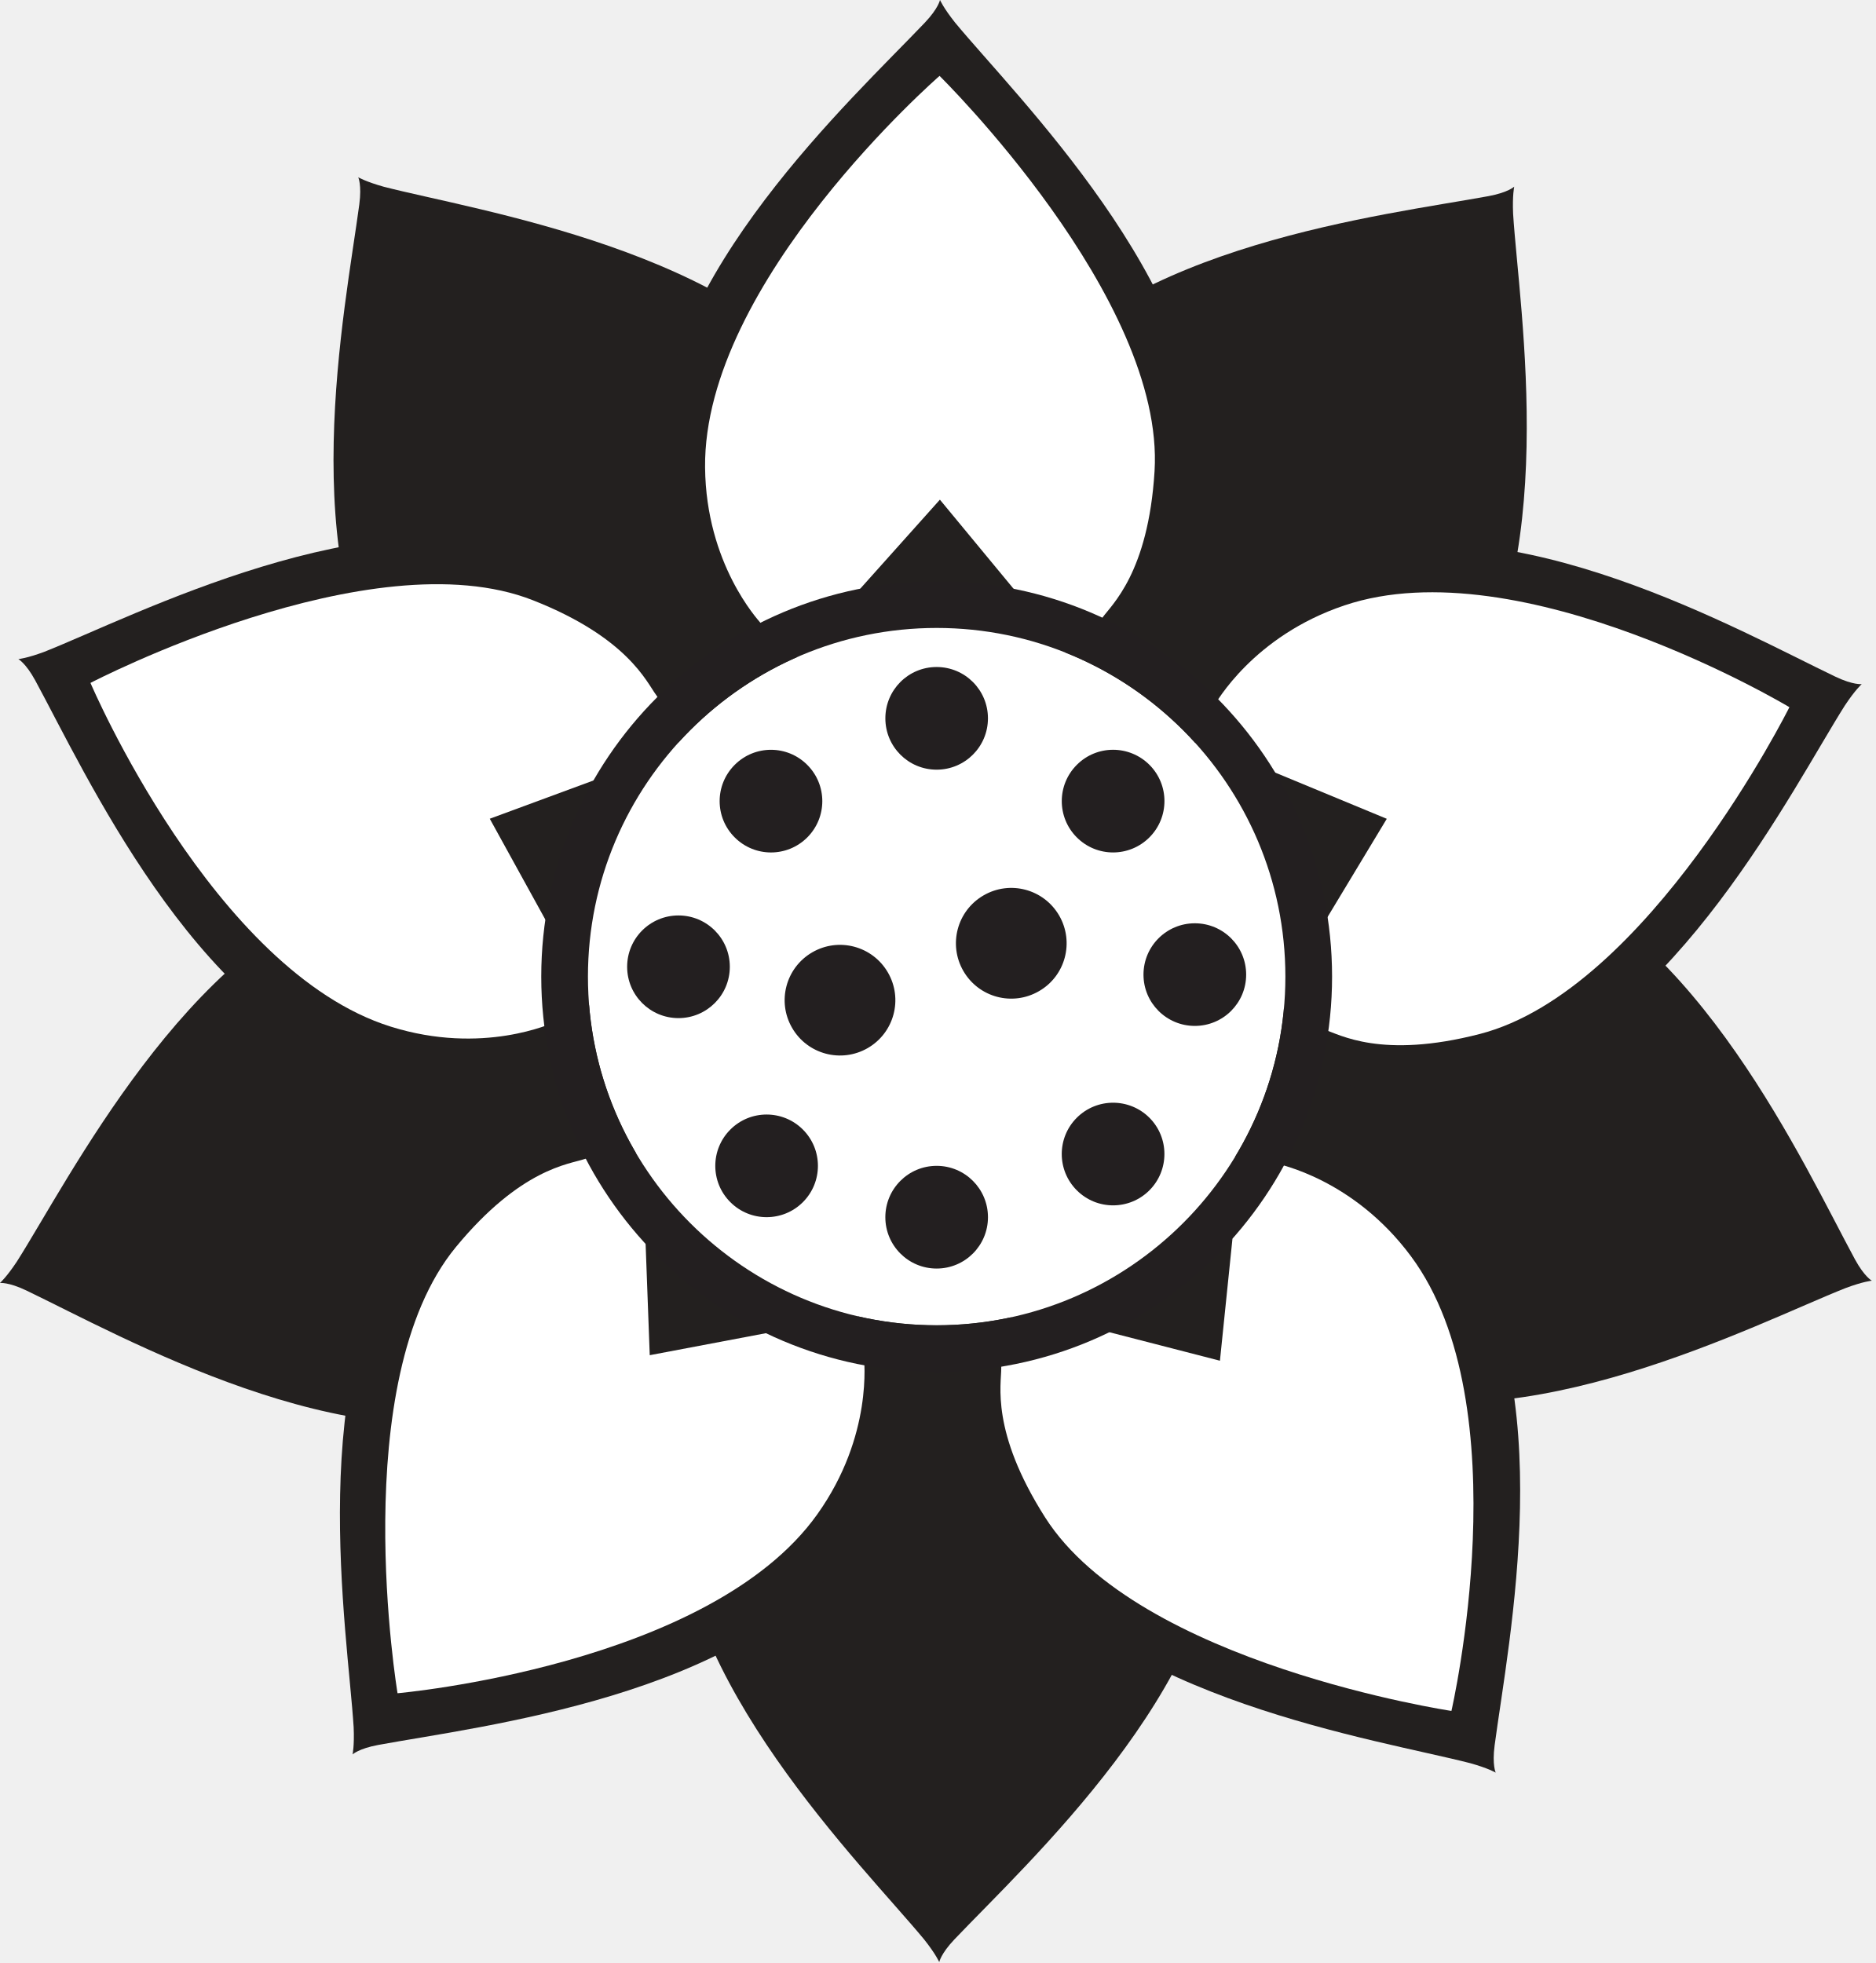
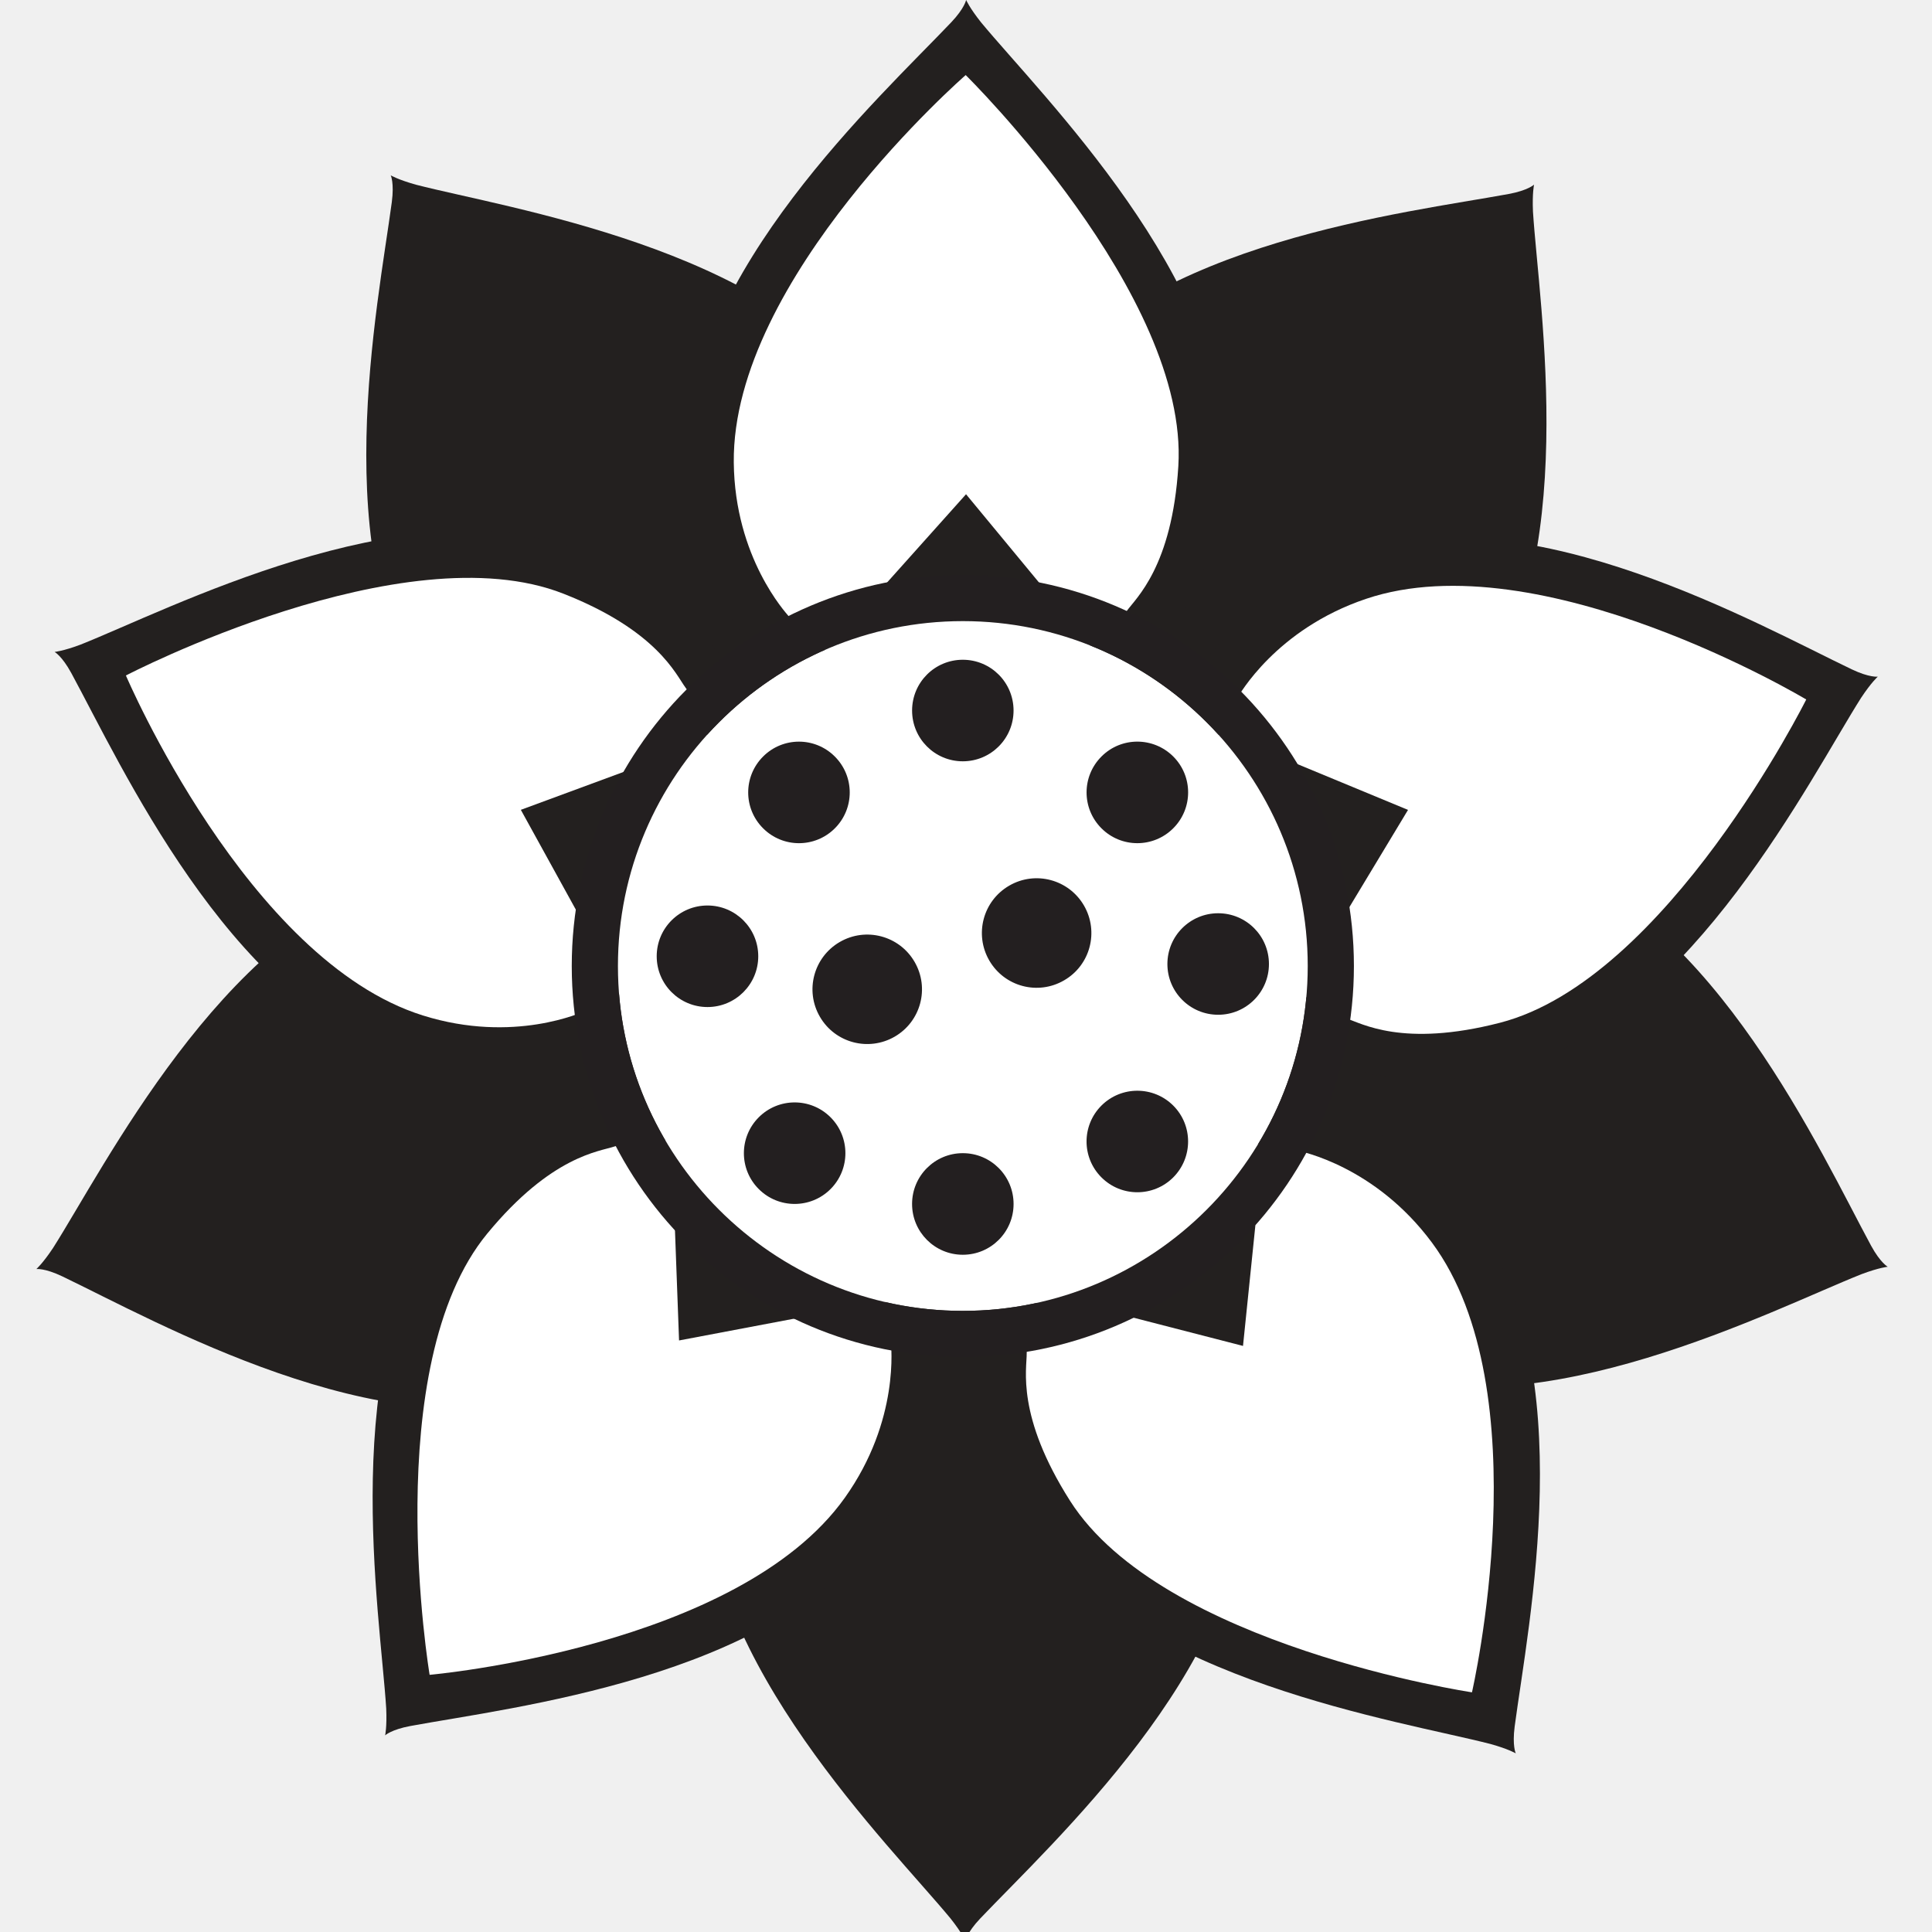
- <svg xmlns="http://www.w3.org/2000/svg" width="384px" height="402px" version="1.1" xml:space="preserve" style="fill-rule:evenodd;clip-rule:evenodd;stroke-linejoin:round;stroke-miterlimit:2;">
-   <g transform="matrix(1,0,0,1,-7.542803,-0)">
+ <svg xmlns="http://www.w3.org/2000/svg" width="400px" height="400px" version="1.1" xml:space="preserve" style="fill-rule:evenodd;clip-rule:evenodd;stroke-linejoin:round;stroke-miterlimit:2;">
+   <g>
    <g>
      <g transform="matrix(107.8855,17.21061,17.21061,-107.8855,84.07665,105.8422)">
        <path d="M-0.129,0.624C-0.129,0.624 -0.12,0.611 -0.119,0.574C-0.114,0.376 -0.136,-0.112 0.099,-0.352C0.598,-0.863 1.322,-0.152 0.831,0.358C0.598,0.601 0.1,0.597 -0.079,0.614C-0.114,0.618 -0.129,0.624 -0.129,0.624Z" style="fill:rgb(35,32,31);fill-rule:nonzero;" />
      </g>
      <g transform="matrix(49.67756,-97.30176,-97.30176,-49.67756,74.65263,281.1909)">
        <path d="M-0.129,0.624C-0.129,0.624 -0.12,0.611 -0.119,0.574C-0.114,0.376 -0.136,-0.112 0.099,-0.352C0.598,-0.863 1.322,-0.152 0.831,0.358C0.598,0.601 0.1,0.597 -0.079,0.614C-0.114,0.618 -0.129,0.624 -0.129,0.624Z" style="fill:rgb(35,32,31);fill-rule:nonzero;" />
      </g>
      <g transform="matrix(-77.2386,-77.26378,-77.26378,77.2386,238.1232,343.6531)">
        <path d="M-0.129,0.624C-0.129,0.624 -0.12,0.611 -0.119,0.574C-0.114,0.376 -0.136,-0.112 0.099,-0.352C0.598,-0.863 1.322,-0.152 0.831,0.358C0.598,0.601 0.1,0.597 -0.079,0.614C-0.114,0.618 -0.129,0.624 -0.129,0.624Z" style="fill:rgb(35,32,31);fill-rule:nonzero;" />
      </g>
      <g transform="matrix(-97.33926,49.60404,49.60404,97.33926,347.328,207.9306)">
        <path d="M-0.129,0.624C-0.129,0.624 -0.12,0.611 -0.119,0.574C-0.114,0.376 -0.136,-0.112 0.099,-0.352C0.598,-0.863 1.322,-0.152 0.831,0.358C0.598,0.601 0.1,0.597 -0.079,0.614C-0.114,0.618 -0.129,0.624 -0.129,0.624Z" style="fill:rgb(35,32,31);fill-rule:nonzero;" />
      </g>
      <g transform="matrix(17.07164,107.9076,107.9076,-17.07164,252.4779,62.79864)">
        <path d="M-0.129,0.624C-0.129,0.624 -0.12,0.611 -0.119,0.574C-0.114,0.376 -0.136,-0.112 0.099,-0.352C0.598,-0.863 1.322,-0.152 0.831,0.358C0.598,0.601 0.1,0.597 -0.079,0.614C-0.114,0.618 -0.129,0.624 -0.129,0.624Z" style="fill:rgb(35,32,31);fill-rule:nonzero;" />
      </g>
+     </g>
+     <g>
      <g transform="matrix(5.555556,0,0,5.555556,0,0)">
        <g transform="matrix(17.51361,-8.943339,-8.943339,-17.51361,9.874318,34.07056)">
          <path d="M-0.129,0.624C-0.129,0.624 -0.12,0.611 -0.119,0.574C-0.114,0.376 -0.136,-0.112 0.099,-0.352C0.598,-0.863 1.322,-0.152 0.831,0.358C0.598,0.601 0.1,0.597 -0.079,0.614C-0.114,0.618 -0.129,0.624 -0.129,0.624Z" style="fill:rgb(35,32,31);fill-rule:nonzero;" />
        </g>
        <g transform="matrix(14.59185,-7.451339,-7.451339,-14.59185,10.61485,33.16888)">
          <path d="M-0.1,0.599C-0.1,0.599 -0.149,-0.104 0.15,-0.397C0.305,-0.549 0.477,-0.555 0.485,-0.556C0.741,-0.6 1.062,-0.257 1.021,-0.004C1.015,0.031 1.023,0.14 0.871,0.312C0.612,0.605 -0.1,0.599 -0.1,0.599Z" style="fill:white;fill-rule:nonzero;" />
-         </g>
-         <g transform="matrix(-1.837691,5.239665,5.239665,1.837691,22.0508,28.07)">
-           <path d="M0.516,-0.323L0.015,0.283L1.06,0.285L0.516,-0.323Z" style="fill:rgb(35,32,31);fill-rule:nonzero;" />
        </g>
      </g>
      <g transform="matrix(5.555556,0,0,5.555556,0,0)">
        <g transform="matrix(-3.080253,-19.4222,-19.4222,3.080253,26.07503,60.24395)">
          <path d="M-0.129,0.624C-0.129,0.624 -0.12,0.611 -0.119,0.574C-0.114,0.376 -0.136,-0.112 0.099,-0.352C0.598,-0.863 1.322,-0.152 0.831,0.358C0.598,0.601 0.1,0.597 -0.079,0.614C-0.114,0.618 -0.129,0.624 -0.129,0.624Z" style="fill:rgb(35,32,31);fill-rule:nonzero;" />
        </g>
        <g transform="matrix(-2.56638,-16.18203,-16.18203,2.56638,25.447,59.2606)">
          <path d="M-0.1,0.599C-0.1,0.599 -0.149,-0.104 0.15,-0.397C0.305,-0.549 0.477,-0.555 0.485,-0.556C0.741,-0.6 1.062,-0.257 1.021,-0.004C1.015,0.031 1.023,0.14 0.871,0.312C0.612,0.605 -0.1,0.599 -0.1,0.599Z" style="fill:white;fill-rule:nonzero;" />
        </g>
-         <g transform="matrix(4.407612,3.377004,3.377004,-4.407612,24.12283,46.78878)">
-           <path d="M0.516,-0.323L0.015,0.283L1.06,0.285L0.516,-0.323Z" style="fill:rgb(35,32,31);fill-rule:nonzero;" />
-         </g>
      </g>
      <g transform="matrix(5.555556,0,0,5.555556,0,0)">
        <g transform="matrix(-19.42246,-3.078629,-3.078629,19.42246,55.90335,52.8253)">
          <path d="M-0.129,0.624C-0.129,0.624 -0.12,0.611 -0.119,0.574C-0.114,0.376 -0.136,-0.112 0.099,-0.352C0.598,-0.863 1.322,-0.152 0.831,0.358C0.598,0.601 0.1,0.597 -0.079,0.614C-0.114,0.618 -0.129,0.624 -0.129,0.624Z" style="fill:rgb(35,32,31);fill-rule:nonzero;" />
        </g>
        <g transform="matrix(-16.18225,-2.565027,-2.565027,16.18225,54.77396,53.11835)">
          <path d="M-0.1,0.599C-0.1,0.599 -0.149,-0.104 0.15,-0.397C0.305,-0.549 0.477,-0.555 0.485,-0.556C0.741,-0.6 1.062,-0.257 1.021,-0.004C1.015,0.031 1.023,0.14 0.871,0.312C0.612,0.605 -0.1,0.599 -0.1,0.599Z" style="fill:white;fill-rule:nonzero;" />
-         </g>
-         <g transform="matrix(4.49433,-3.260704,-3.260704,-4.49433,42.95098,50.38966)">
-           <path d="M0.516,-0.323L0.015,0.283L1.06,0.285L0.516,-0.323Z" style="fill:rgb(35,32,31);fill-rule:nonzero;" />
        </g>
      </g>
      <g transform="matrix(5.555556,0,0,5.555556,0,0)">
        <g transform="matrix(-8.92008,17.52547,17.52547,8.92008,57.89314,21.9118)">
          <path d="M-0.129,0.624C-0.129,0.624 -0.12,0.611 -0.119,0.574C-0.114,0.376 -0.136,-0.112 0.099,-0.352C0.598,-0.863 1.322,-0.152 0.831,0.358C0.598,0.601 0.1,0.597 -0.079,0.614C-0.114,0.618 -0.129,0.624 -0.129,0.624Z" style="fill:rgb(35,32,31);fill-rule:nonzero;" />
        </g>
        <g transform="matrix(-7.43196,14.60173,14.60173,7.43196,57.8235,23.07651)">
          <path d="M-0.1,0.599C-0.1,0.599 -0.149,-0.104 0.15,-0.397C0.305,-0.549 0.477,-0.555 0.485,-0.556C0.741,-0.6 1.062,-0.257 1.021,-0.004C1.015,0.031 1.023,0.14 0.871,0.312C0.612,0.605 -0.1,0.599 -0.1,0.599Z" style="fill:white;fill-rule:nonzero;" />
        </g>
-         <g transform="matrix(-1.837691,-5.239665,-5.239665,1.837691,51.72856,33.47983)">
-           <path d="M0.516,-0.323L0.015,0.283L1.06,0.285L0.516,-0.323Z" style="fill:rgb(35,32,31);fill-rule:nonzero;" />
-         </g>
      </g>
      <g transform="matrix(5.555556,0,0,5.555556,0,0)">
        <g transform="matrix(13.90521,13.90521,13.90521,-13.90521,29.12146,10.46928)">
          <path d="M-0.129,0.624C-0.129,0.624 -0.12,0.611 -0.119,0.574C-0.114,0.376 -0.136,-0.112 0.099,-0.352C0.598,-0.863 1.322,-0.152 0.831,0.358C0.598,0.601 0.1,0.597 -0.079,0.614C-0.114,0.618 -0.129,0.624 -0.129,0.624Z" style="fill:rgb(35,32,31);fill-rule:nonzero;" />
        </g>
        <g transform="matrix(11.58543,11.58543,11.58543,-11.58543,30.20746,10.8959)">
          <path d="M-0.1,0.599C-0.1,0.599 -0.149,-0.104 0.15,-0.397C0.305,-0.549 0.477,-0.555 0.485,-0.556C0.741,-0.6 1.062,-0.257 1.021,-0.004C1.015,0.031 1.023,0.14 0.871,0.312C0.612,0.605 -0.1,0.599 -0.1,0.599Z" style="fill:white;fill-rule:nonzero;" />
        </g>
-         <g transform="matrix(-5.552584,-0,-0,5.552584,38.86645,20.2124)">
-           <path d="M0.516,-0.323L0.015,0.283L1.06,0.285L0.516,-0.323Z" style="fill:rgb(35,32,31);fill-rule:nonzero;" />
-         </g>
      </g>
-       <g transform="matrix(5.555556,0,0,5.555556,0,0)">
-         <g transform="matrix(-1.501736,0,0,1.501736,35.88199,48.85336)">
-           <path d="M0,-17.118C4.719,-17.118 8.559,-13.278 8.559,-8.558C8.559,-3.84 4.719,0 0,0C-4.719,0 -8.559,-3.84 -8.559,-8.558C-8.559,-13.278 -4.719,-17.118 0,-17.118" style="fill:white;fill-rule:nonzero;" />
-         </g>
-         <g transform="matrix(1.501736,0,0,1.501736,35.88199,50.5736)">
-           <path d="M0,-19.409C-5.351,-19.409 -9.705,-15.055 -9.705,-9.704C-9.705,-4.354 -5.351,0 0,0C5.351,0 9.705,-4.354 9.705,-9.704C9.705,-15.055 5.351,-19.409 0,-19.409M0,-1.146C-4.719,-1.146 -8.559,-4.985 -8.559,-9.704C-8.559,-14.424 -4.719,-18.263 0,-18.263C4.719,-18.263 8.559,-14.424 8.559,-9.704C8.559,-4.985 4.719,-1.146 0,-1.146" style="fill:rgb(35,31,32);fill-rule:nonzero;" />
-         </g>
-         <g transform="matrix(0,-1.501736,-1.501736,0,35.88169,24.58861)">
-           <path d="M-1.259,-1.259C-1.955,-1.259 -2.519,-0.696 -2.519,0.001C-2.519,0.697 -1.955,1.259 -1.259,1.259C-0.563,1.259 0.001,0.697 0.001,0.001C0.001,-0.696 -0.563,-1.259 -1.259,-1.259" style="fill:rgb(35,31,32);fill-rule:nonzero;" />
-         </g>
-         <g transform="matrix(0,-1.501736,-1.501736,0,35.88244,42.97677)">
-           <path d="M-1.26,-1.259C-0.564,-1.259 0.001,-0.696 0.001,0.001C0.001,0.697 -0.564,1.26 -1.26,1.26C-1.955,1.26 -2.52,0.697 -2.52,0.001C-2.52,-0.696 -1.955,-1.259 -1.26,-1.259" style="fill:rgb(35,31,32);fill-rule:nonzero;" />
-         </g>
-         <g transform="matrix(-1.501736,0,0,1.501736,26.36564,37.52967)">
-           <path d="M0,-2.52C-0.695,-2.52 -1.26,-1.957 -1.26,-1.26C-1.26,-0.564 -0.695,0 0,0C0.696,0 1.26,-0.564 1.26,-1.26C1.26,-1.957 0.696,-2.52 0,-2.52" style="fill:rgb(35,31,32);fill-rule:nonzero;" />
-         </g>
-         <g transform="matrix(-1.501736,0,0,1.501736,45.39759,37.8171)">
-           <path d="M0,-2.519C0.696,-2.519 1.26,-1.956 1.26,-1.259C1.26,-0.563 0.696,0 0,0C-0.696,0 -1.26,-0.563 -1.26,-1.259C-1.26,-1.956 -0.696,-2.519 0,-2.519" style="fill:rgb(35,31,32);fill-rule:nonzero;" />
-         </g>
-         <g transform="matrix(-1.061888,-1.061888,-1.061888,1.061888,27.88351,29.52991)">
-           <path d="M-0.892,-2.149C-1.588,-2.149 -2.151,-1.586 -2.151,-0.89C-2.151,-0.194 -1.588,0.369 -0.892,0.369C-0.195,0.37 0.368,-0.193 0.368,-0.891C0.368,-1.587 -0.195,-2.15 -0.892,-2.149" style="fill:rgb(35,31,32);fill-rule:nonzero;" />
-         </g>
-         <g transform="matrix(-1.061888,-1.061888,-1.061888,1.061888,40.492,42.54059)">
-           <path d="M-0.891,-2.152C-0.196,-2.151 0.368,-1.588 0.369,-0.892C0.369,-0.196 -0.194,0.368 -0.891,0.368C-1.587,0.368 -2.151,-0.196 -2.151,-0.892C-2.15,-1.588 -1.586,-2.152 -0.891,-2.152" style="fill:rgb(35,31,32);fill-rule:nonzero;" />
-         </g>
-         <g transform="matrix(-1.061888,1.061888,1.061888,1.061888,31.50572,42.97556)">
-           <path d="M0.891,-2.15C0.195,-2.151 -0.369,-1.586 -0.369,-0.891C-0.369,-0.195 0.195,0.369 0.891,0.369C1.586,0.369 2.151,-0.195 2.15,-0.891C2.151,-1.586 1.586,-2.15 0.891,-2.15" style="fill:rgb(35,31,32);fill-rule:nonzero;" />
-         </g>
-         <g transform="matrix(-1.299048,0.753448,0.753448,1.299048,34.08943,37.88226)">
-           <path d="M0.681,-2.533C-0.069,-2.533 -0.677,-1.926 -0.677,-1.174C-0.677,-0.424 -0.07,0.183 0.681,0.183C1.432,0.182 2.04,-0.426 2.039,-1.176C2.04,-1.926 1.431,-2.533 0.681,-2.533" style="fill:rgb(35,31,32);fill-rule:nonzero;" />
-         </g>
-         <g transform="matrix(-1.06159,1.062186,1.062186,1.06159,44.27761,29.52931)">
-           <path d="M0.891,-2.15C1.587,-2.15 2.151,-1.587 2.151,-0.891C2.152,-0.195 1.588,0.369 0.891,0.369C0.195,0.369 -0.369,-0.194 -0.369,-0.89C-0.368,-1.586 0.194,-2.151 0.891,-2.15" style="fill:rgb(35,31,32);fill-rule:nonzero;" />
-         </g>
-         <g transform="matrix(-1.299048,0.753448,0.753448,1.299048,40.40325,35.78499)">
-           <path d="M0.681,-2.534C1.432,-2.534 2.039,-1.927 2.04,-1.176C2.04,-0.424 1.433,0.183 0.681,0.182C-0.068,0.184 -0.676,-0.424 -0.677,-1.175C-0.677,-1.927 -0.069,-2.535 0.681,-2.534" style="fill:rgb(35,31,32);fill-rule:nonzero;" />
-         </g>
+     </g>
+     <g>
+       <g transform="matrix(-10.20939,29.10925,29.10925,10.20939,122.5045,155.9445)">
+         <path d="M0.516,-0.323L0.015,0.283L1.06,0.285L0.516,-0.323Z" style="fill:rgb(35,32,31);fill-rule:nonzero;" />
+       </g>
+       <g transform="matrix(24.48673,18.76113,18.76113,-24.48673,134.0157,259.9377)">
+         <path d="M0.516,-0.323L0.015,0.283L1.06,0.285L0.516,-0.323Z" style="fill:rgb(35,32,31);fill-rule:nonzero;" />
+       </g>
+       <g transform="matrix(24.9685,-18.11502,-18.11502,-24.9685,238.6166,279.9425)">
+         <path d="M0.516,-0.323L0.015,0.283L1.06,0.285L0.516,-0.323Z" style="fill:rgb(35,32,31);fill-rule:nonzero;" />
+       </g>
+       <g transform="matrix(-10.20939,-29.10925,-29.10925,10.20939,287.3809,185.999)">
+         <path d="M0.516,-0.323L0.015,0.283L1.06,0.285L0.516,-0.323Z" style="fill:rgb(35,32,31);fill-rule:nonzero;" />
+       </g>
+       <g transform="matrix(-30.84769,-0,-0,30.84769,215.9247,112.2911)">
+         <path d="M0.516,-0.323L0.015,0.283L1.06,0.285L0.516,-0.323Z" style="fill:rgb(35,32,31);fill-rule:nonzero;" />
+       </g>
+     </g>
+     <g transform="matrix(5.555556,0,0,5.555556,0,0)">
+       <g transform="matrix(-1.501736,0,0,1.501736,35.88199,48.85336)">
+         <path d="M0,-17.118C4.719,-17.118 8.559,-13.278 8.559,-8.558C8.559,-3.84 4.719,0 0,0C-4.719,0 -8.559,-3.84 -8.559,-8.558C-8.559,-13.278 -4.719,-17.118 0,-17.118" style="fill:white;fill-rule:nonzero;" />
+       </g>
+       <g transform="matrix(1.501736,0,0,1.501736,35.88199,50.5736)">
+         <path d="M0,-19.409C-5.351,-19.409 -9.705,-15.055 -9.705,-9.704C-9.705,-4.354 -5.351,0 0,0C5.351,0 9.705,-4.354 9.705,-9.704C9.705,-15.055 5.351,-19.409 0,-19.409M0,-1.146C-4.719,-1.146 -8.559,-4.985 -8.559,-9.704C-8.559,-14.424 -4.719,-18.263 0,-18.263C4.719,-18.263 8.559,-14.424 8.559,-9.704C8.559,-4.985 4.719,-1.146 0,-1.146" style="fill:rgb(35,31,32);fill-rule:nonzero;" />
+       </g>
+       <g transform="matrix(0,-1.501736,-1.501736,0,35.88169,24.58861)">
+         <path d="M-1.259,-1.259C-1.955,-1.259 -2.519,-0.696 -2.519,0.001C-2.519,0.697 -1.955,1.259 -1.259,1.259C-0.563,1.259 0.001,0.697 0.001,0.001C0.001,-0.696 -0.563,-1.259 -1.259,-1.259" style="fill:rgb(35,31,32);fill-rule:nonzero;" />
+       </g>
+       <g transform="matrix(0,-1.501736,-1.501736,0,35.88244,42.97677)">
+         <path d="M-1.26,-1.259C-0.564,-1.259 0.001,-0.696 0.001,0.001C0.001,0.697 -0.564,1.26 -1.26,1.26C-1.955,1.26 -2.52,0.697 -2.52,0.001C-2.52,-0.696 -1.955,-1.259 -1.26,-1.259" style="fill:rgb(35,31,32);fill-rule:nonzero;" />
+       </g>
+       <g transform="matrix(-1.501736,0,0,1.501736,26.36564,37.52967)">
+         <path d="M0,-2.52C-0.695,-2.52 -1.26,-1.957 -1.26,-1.26C-1.26,-0.564 -0.695,0 0,0C0.696,0 1.26,-0.564 1.26,-1.26C1.26,-1.957 0.696,-2.52 0,-2.52" style="fill:rgb(35,31,32);fill-rule:nonzero;" />
+       </g>
+       <g transform="matrix(-1.501736,0,0,1.501736,45.39759,37.8171)">
+         <path d="M0,-2.519C0.696,-2.519 1.26,-1.956 1.26,-1.259C1.26,-0.563 0.696,0 0,0C-0.696,0 -1.26,-0.563 -1.26,-1.259C-1.26,-1.956 -0.696,-2.519 0,-2.519" style="fill:rgb(35,31,32);fill-rule:nonzero;" />
+       </g>
+       <g transform="matrix(-1.061888,-1.061888,-1.061888,1.061888,27.88351,29.52991)">
+         <path d="M-0.892,-2.149C-1.588,-2.149 -2.151,-1.586 -2.151,-0.89C-2.151,-0.194 -1.588,0.369 -0.892,0.369C-0.195,0.37 0.368,-0.193 0.368,-0.891C0.368,-1.587 -0.195,-2.15 -0.892,-2.149" style="fill:rgb(35,31,32);fill-rule:nonzero;" />
+       </g>
+       <g transform="matrix(-1.061888,-1.061888,-1.061888,1.061888,40.492,42.54059)">
+         <path d="M-0.891,-2.152C-0.196,-2.151 0.368,-1.588 0.369,-0.892C0.369,-0.196 -0.194,0.368 -0.891,0.368C-1.587,0.368 -2.151,-0.196 -2.151,-0.892C-2.15,-1.588 -1.586,-2.152 -0.891,-2.152" style="fill:rgb(35,31,32);fill-rule:nonzero;" />
+       </g>
+       <g transform="matrix(-1.061888,1.061888,1.061888,1.061888,31.50572,42.97556)">
+         <path d="M0.891,-2.15C0.195,-2.151 -0.369,-1.586 -0.369,-0.891C-0.369,-0.195 0.195,0.369 0.891,0.369C1.586,0.369 2.151,-0.195 2.15,-0.891C2.151,-1.586 1.586,-2.15 0.891,-2.15" style="fill:rgb(35,31,32);fill-rule:nonzero;" />
+       </g>
+       <g transform="matrix(-1.299048,0.753448,0.753448,1.299048,34.08943,37.88226)">
+         <path d="M0.681,-2.533C-0.069,-2.533 -0.677,-1.926 -0.677,-1.174C-0.677,-0.424 -0.07,0.183 0.681,0.183C1.432,0.182 2.04,-0.426 2.039,-1.176C2.04,-1.926 1.431,-2.533 0.681,-2.533" style="fill:rgb(35,31,32);fill-rule:nonzero;" />
+       </g>
+       <g transform="matrix(-1.06159,1.062186,1.062186,1.06159,44.27761,29.52931)">
+         <path d="M0.891,-2.15C1.587,-2.15 2.151,-1.587 2.151,-0.891C2.152,-0.195 1.588,0.369 0.891,0.369C0.195,0.369 -0.369,-0.194 -0.369,-0.89C-0.368,-1.586 0.194,-2.151 0.891,-2.15" style="fill:rgb(35,31,32);fill-rule:nonzero;" />
+       </g>
+       <g transform="matrix(-1.299048,0.753448,0.753448,1.299048,40.40325,35.78499)">
+         <path d="M0.681,-2.534C1.432,-2.534 2.039,-1.927 2.04,-1.176C2.04,-0.424 1.433,0.183 0.681,0.182C-0.068,0.184 -0.676,-0.424 -0.677,-1.175C-0.677,-1.927 -0.069,-2.535 0.681,-2.534" style="fill:rgb(35,31,32);fill-rule:nonzero;" />
      </g>
    </g>
  </g>
</svg>
